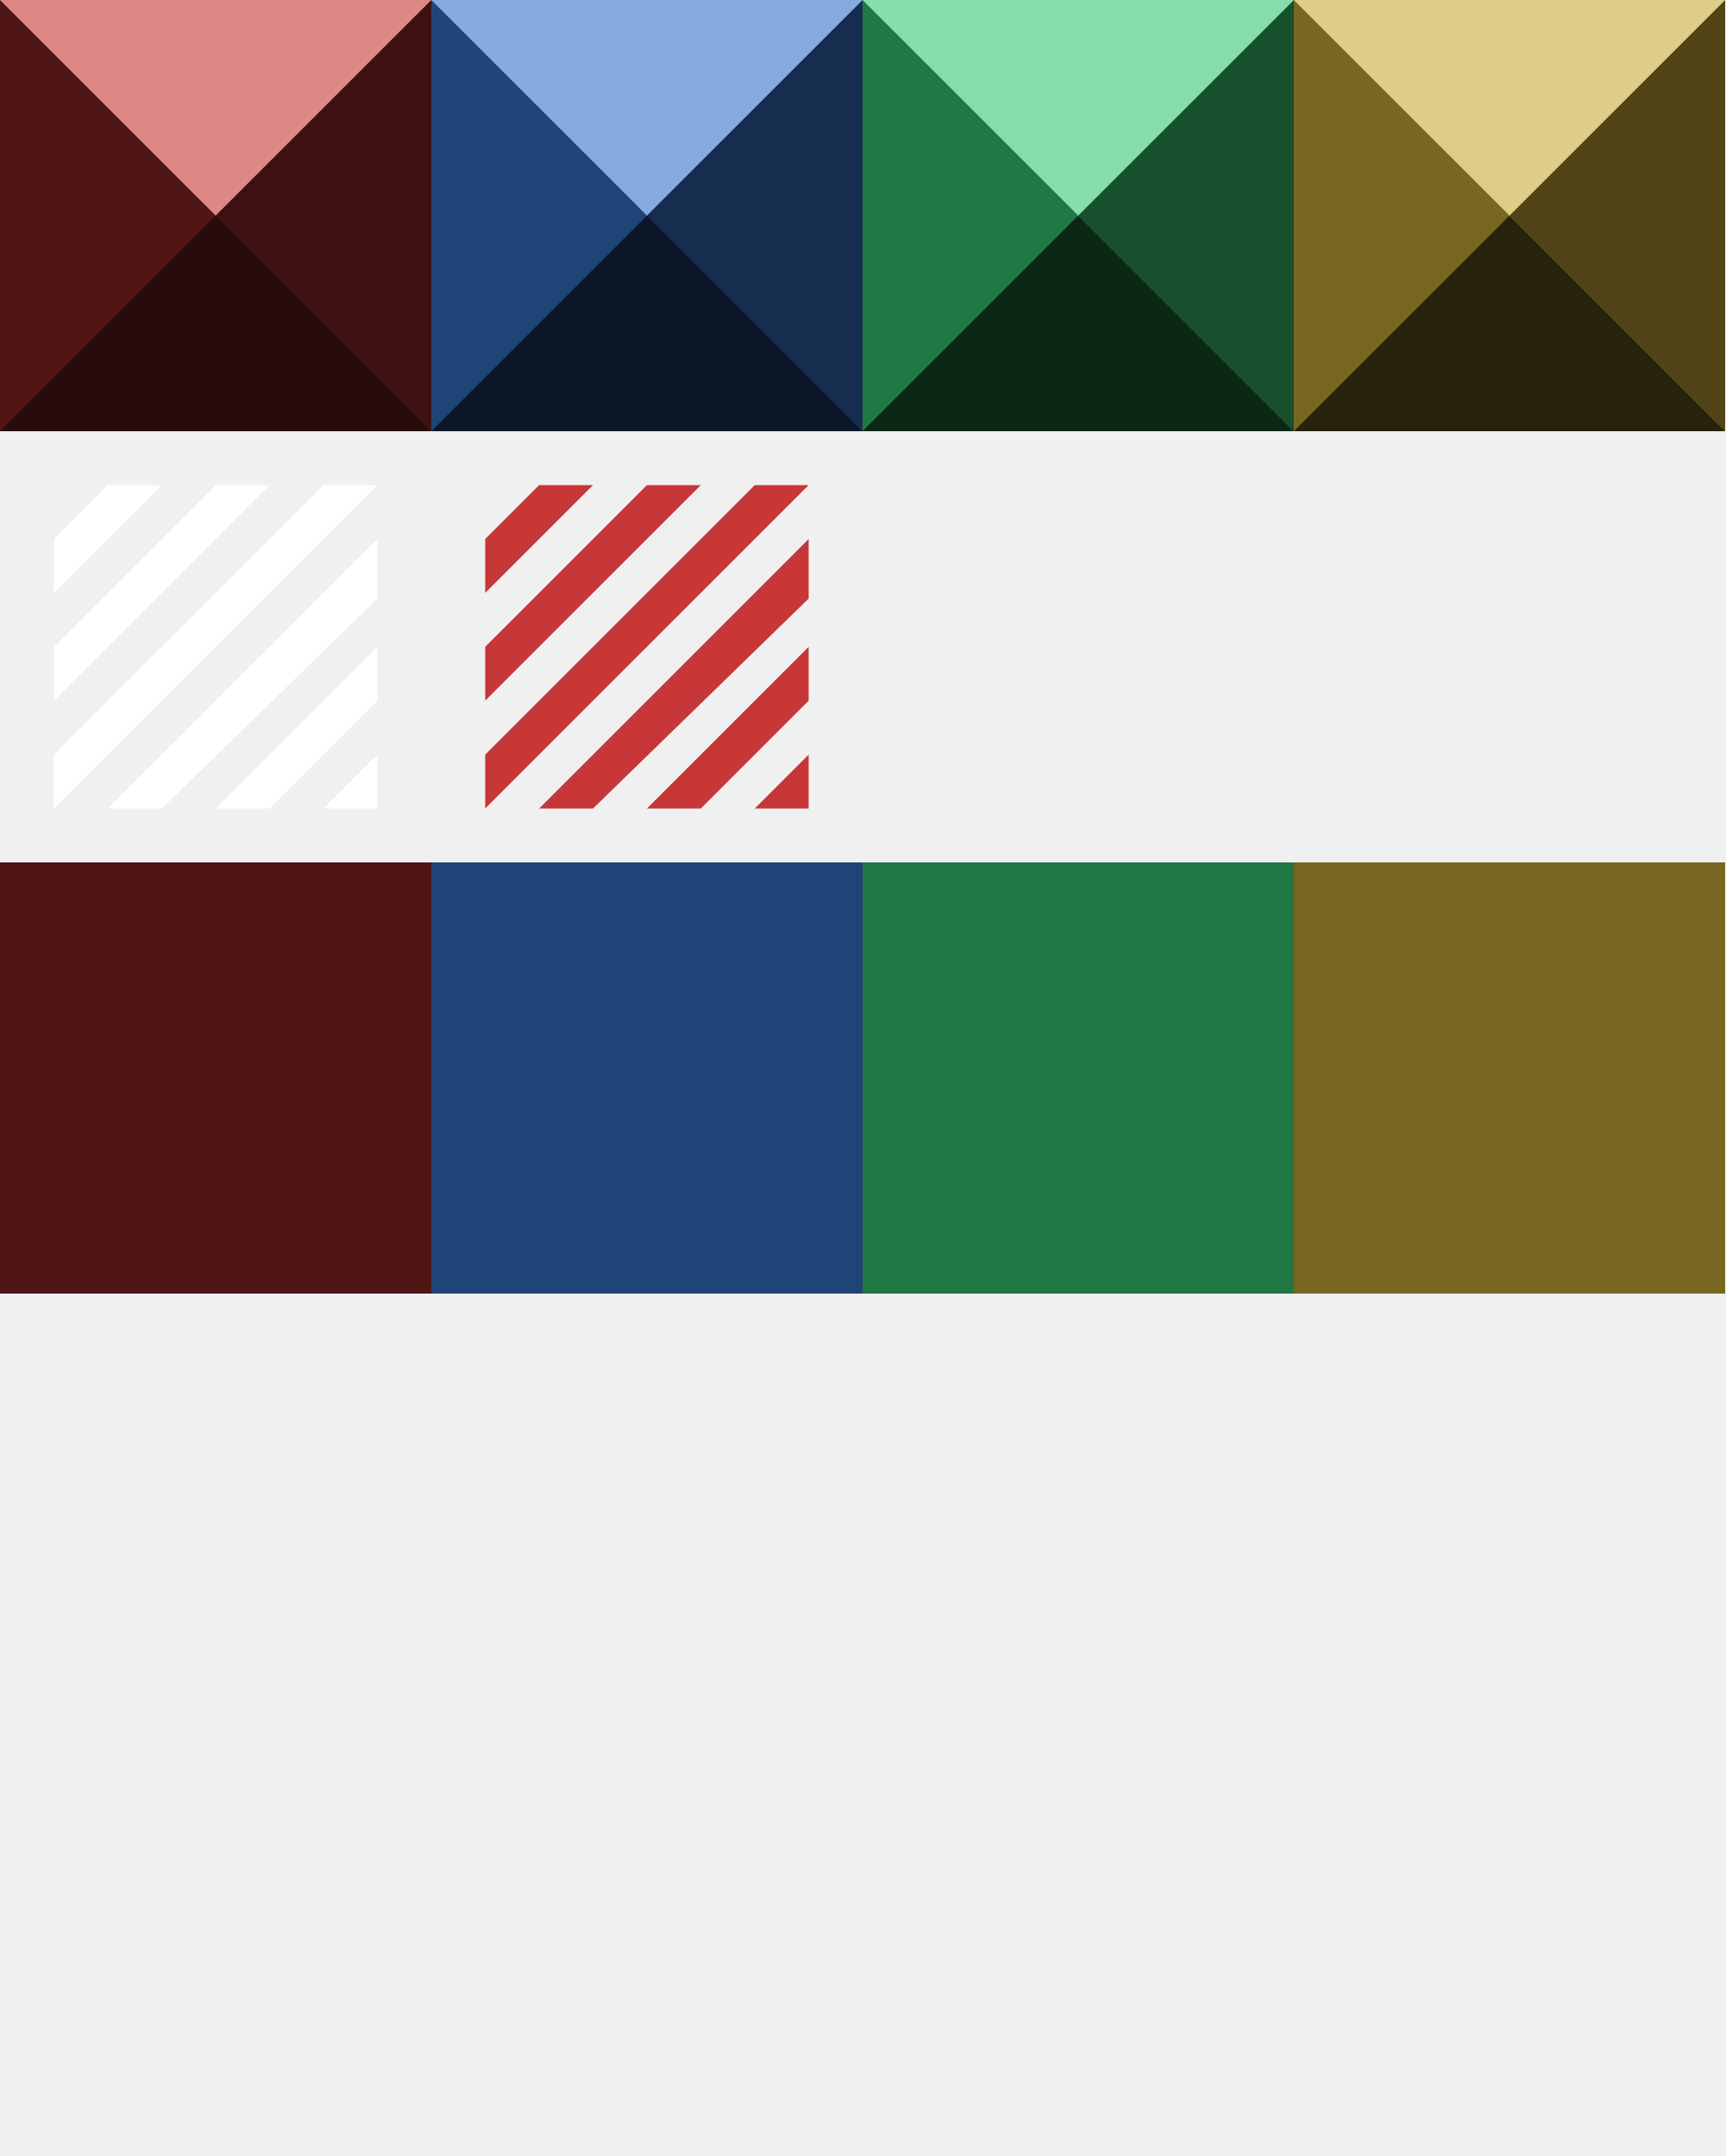
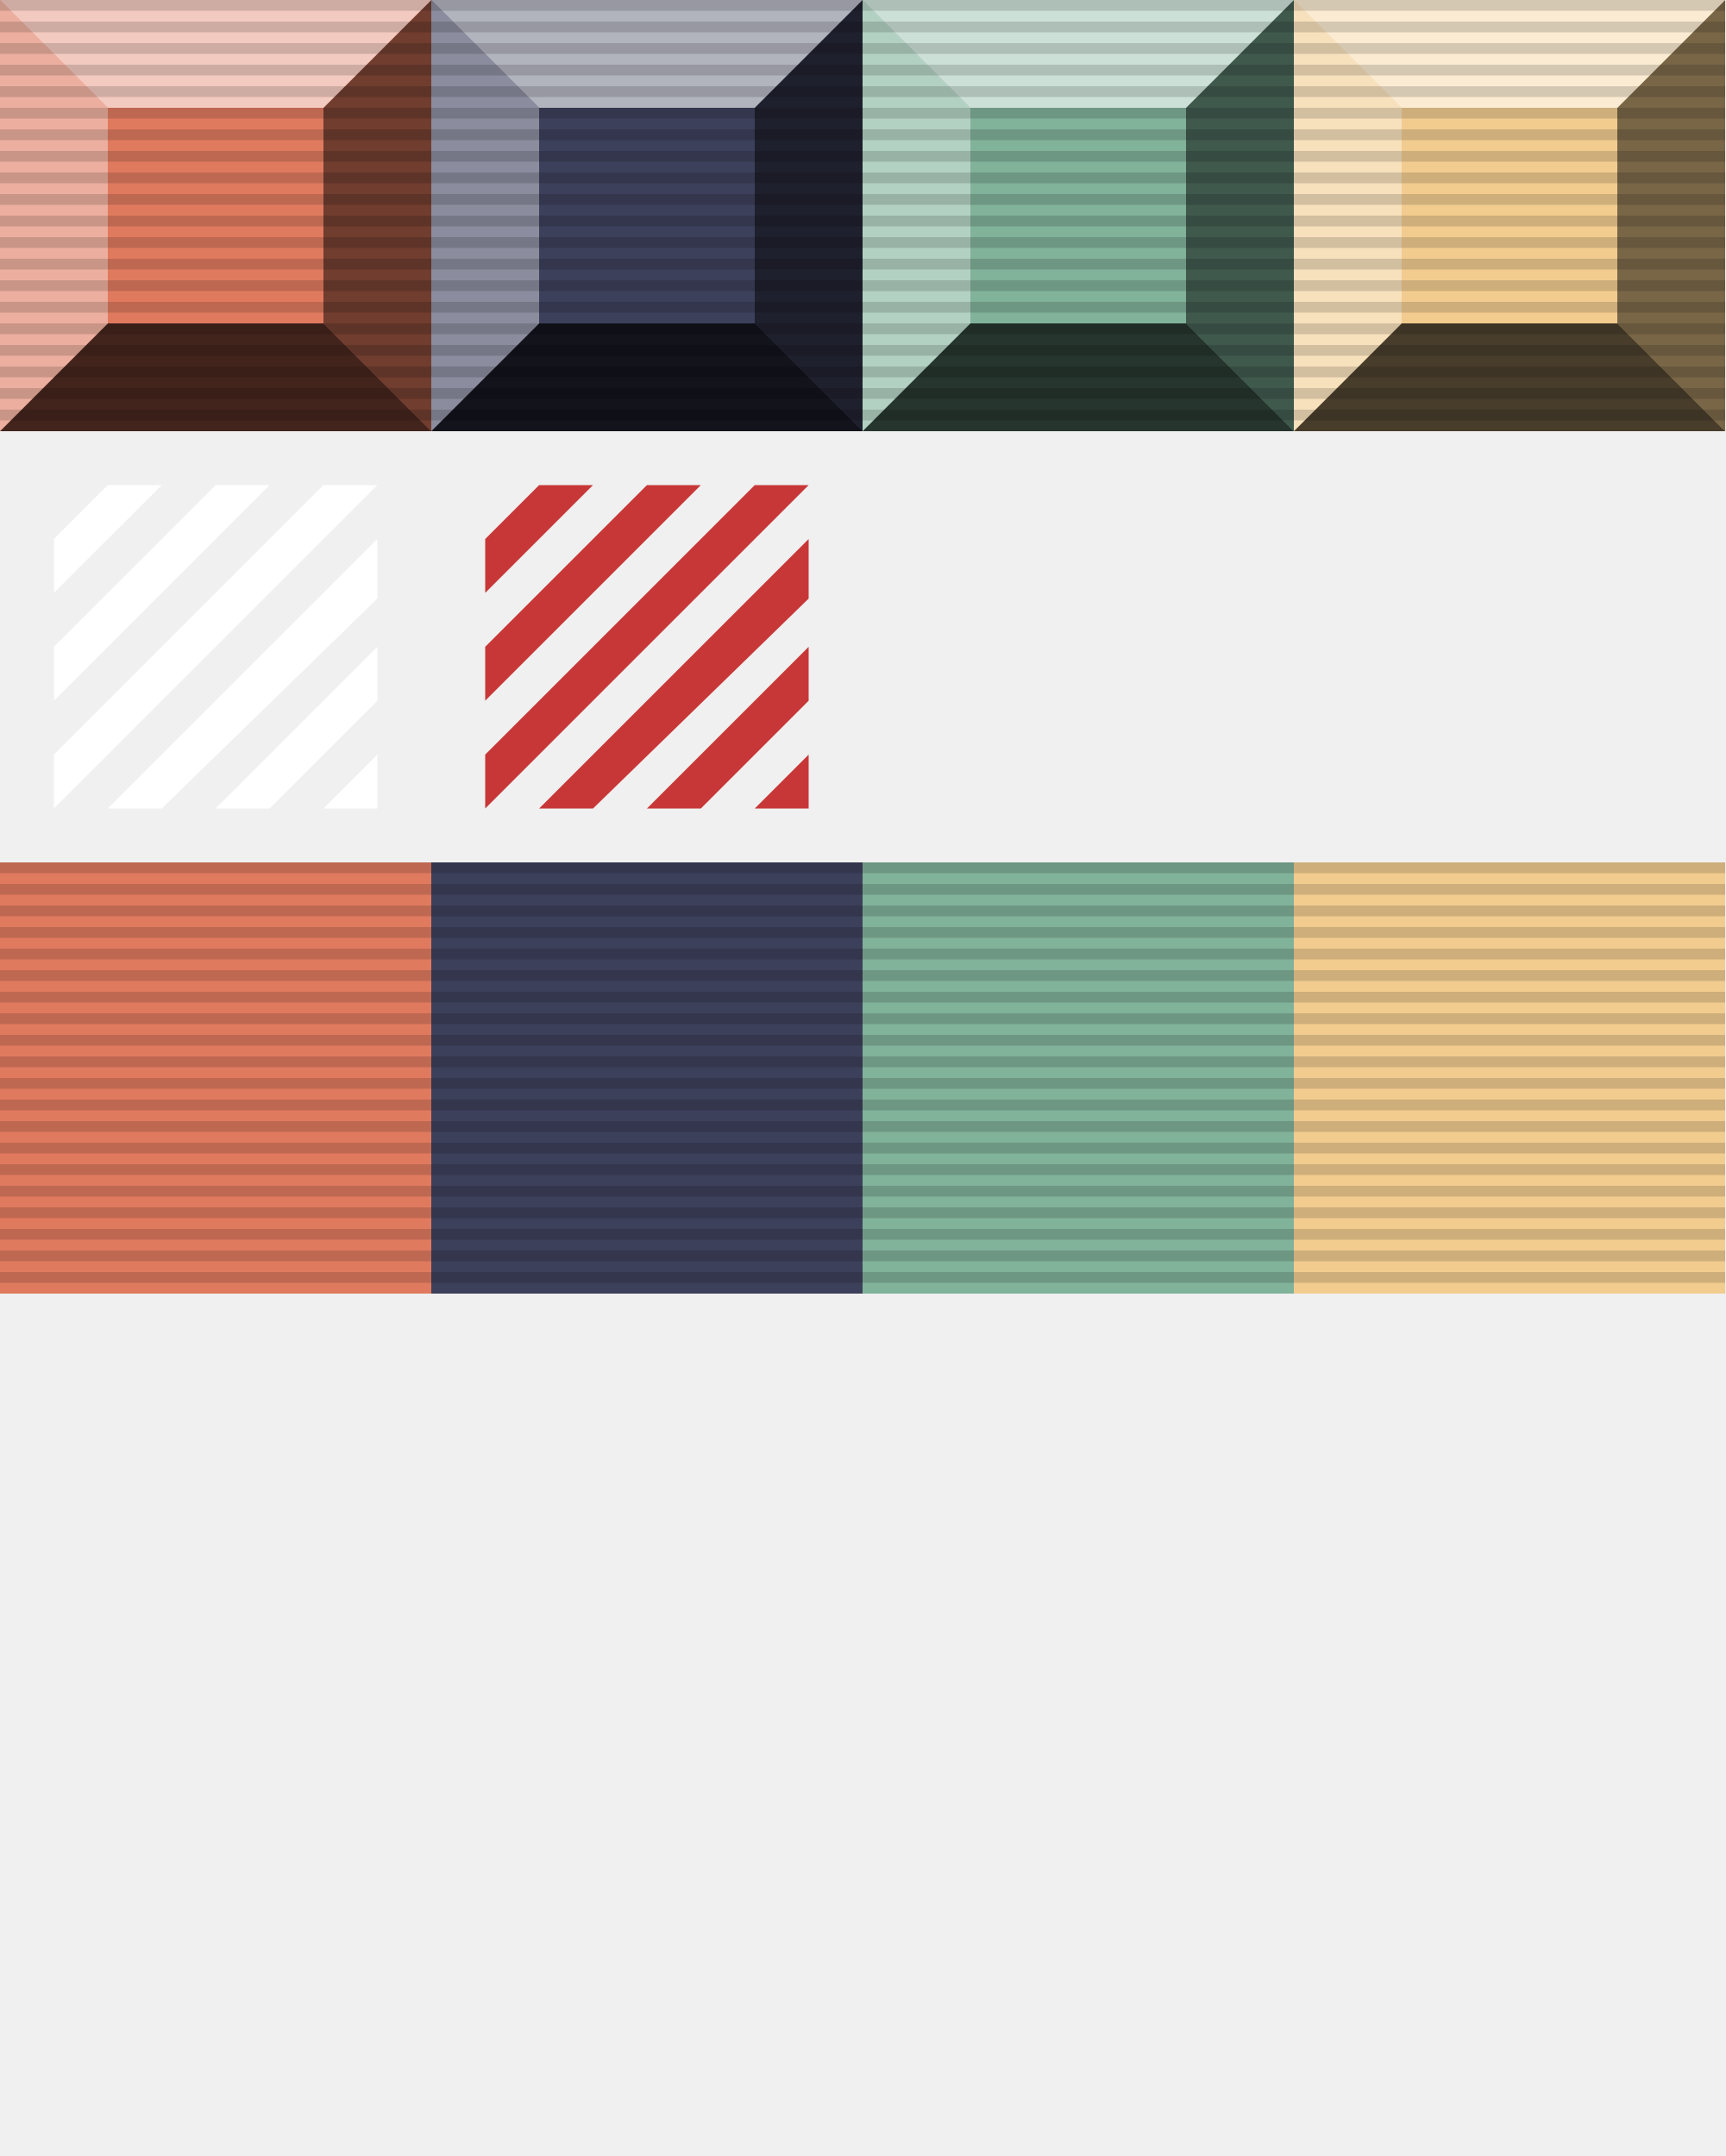
<svg xmlns="http://www.w3.org/2000/svg" xmlns:xlink="http://www.w3.org/1999/xlink" width="211.667mm" height="264.583mm" viewBox="0 0 211.667 264.583" version="1.1" id="svg1">
  <defs id="defs1">
    <linearGradient id="swatch18">
-       <stop style="stop-color:#786721;stop-opacity:1;" offset="0" id="stop18" />
-     </linearGradient>
-     <linearGradient id="swatch17">
-       <stop style="stop-color:#217844;stop-opacity:1;" offset="0" id="stop17" />
-     </linearGradient>
-     <linearGradient id="swatch16">
-       <stop style="stop-color:#214478;stop-opacity:1;" offset="0" id="stop16" />
-     </linearGradient>
-     <linearGradient id="swatch15">
-       <stop style="stop-color:#501616;stop-opacity:1;" offset="0" id="stop15" />
-     </linearGradient>
-     <linearGradient xlink:href="#swatch15" id="linearGradient15" x1="0" y1="26.458" x2="52.917" y2="26.458" gradientUnits="userSpaceOnUse" />
+       <stop style="stop-color:#f2cc8f;stop-opacity:1;" offset="0" id="stop18" />
+     </linearGradient>
+     <linearGradient id="swatch17" gradientTransform="scale(0.2645833)">
+       <stop style="stop-color:#81b29a;stop-opacity:1;" offset="0" id="stop17" />
+     </linearGradient>
+     <linearGradient id="swatch16" gradientTransform="scale(0.2645833)">
+       <stop style="stop-color:#3d405b;stop-opacity:1;" offset="0" id="stop16" />
+     </linearGradient>
+     <linearGradient id="swatch15" gradientTransform="matrix(0.07000434,0,0,0.07000434,52.91667,2.025911)">
+       <stop style="stop-color:#e07a5f;stop-opacity:1;" offset="0" id="stop15" />
+     </linearGradient>
    <linearGradient xlink:href="#swatch16" id="linearGradient16" x1="52.917" y1="26.458" x2="105.833" y2="26.458" gradientUnits="userSpaceOnUse" />
    <linearGradient xlink:href="#swatch17" id="linearGradient17" x1="105.833" y1="26.458" x2="158.75" y2="26.458" gradientUnits="userSpaceOnUse" />
    <linearGradient xlink:href="#swatch18" id="linearGradient18" x1="158.75" y1="26.458" x2="211.667" y2="26.458" gradientUnits="userSpaceOnUse" />
    <linearGradient xlink:href="#swatch18" id="linearGradient26" gradientUnits="userSpaceOnUse" x1="158.75" y1="26.458" x2="211.667" y2="26.458" gradientTransform="translate(2.086792e-8,105.8333)" />
    <linearGradient xlink:href="#swatch17" id="linearGradient27" gradientUnits="userSpaceOnUse" x1="105.833" y1="26.458" x2="158.75" y2="26.458" gradientTransform="translate(2.086792e-8,105.8333)" />
    <linearGradient xlink:href="#swatch16" id="linearGradient28" gradientUnits="userSpaceOnUse" x1="52.917" y1="26.458" x2="105.833" y2="26.458" gradientTransform="translate(2.086792e-8,105.8333)" />
    <linearGradient xlink:href="#swatch15" id="linearGradient29" gradientUnits="userSpaceOnUse" x1="0" y1="26.458" x2="52.917" y2="26.458" gradientTransform="translate(2.086792e-8,105.8333)" />
  </defs>
  <g id="layer1">
-     <rect style="fill:url(#linearGradient15);stroke:none;stroke-width:1" id="rect1" width="52.917" height="52.917" x="0" y="0" />
-     <path style="fill:#280b0b;stroke:none;stroke-width:1" d="M 0,52.917 26.458,26.458 c 0,0 26.458,26.458 26.458,26.458 z" id="path1" />
-     <path style="fill:#3d1111;fill-opacity:1;stroke:none;stroke-width:1" d="M 26.458,26.458 52.917,0 v 52.917 z" id="path2" />
-     <path style="fill:#de8787;fill-opacity:1;stroke:none;stroke-width:1" d="M 0,0 26.458,26.458 52.917,0 Z" id="path3" />
+     <rect style="opacity:1;fill:url(#swatch15);fill-opacity:1;stroke:none;stroke-width:1" id="rect1" width="52.917" height="52.917" x="1.11262e-06" y="0" />
+     <path style="opacity:0.7;fill:#000000;stroke:none;stroke-width:1" d="M 3.6666667e-7,52.917 13.229,39.688 h 26.458 l 13.229,13.229 z" id="path1" />
+     <path style="opacity:0.5;fill:#000000;fill-opacity:1;stroke:none;stroke-width:1" d="M 39.688,13.229 52.917,0 V 52.917 L 39.688,39.688 Z" id="path2" />
+     <path style="opacity:0.6;fill:#ffffff;fill-opacity:1;stroke:none;stroke-width:1" d="M 3.6666667e-7,-3.6666667e-8 13.229,13.229 H 39.688 L 52.917,-3.6666667e-8 Z" id="path3" />
    <rect style="fill:url(#linearGradient16);stroke:none;stroke-width:1" id="rect3" width="52.917" height="52.917" x="52.917" y="0" />
-     <path style="fill:#0b1728;stroke:none;stroke-width:1" d="M 52.917,52.917 79.375,26.458 c 0,0 26.458,26.458 26.458,26.458 z" id="path4" />
-     <path style="fill:#162d50;fill-opacity:1;stroke:none;stroke-width:1" d="M 79.375,26.458 105.833,0 v 52.917 z" id="path5" />
-     <path style="fill:#87aade;fill-opacity:1;stroke:none;stroke-width:1" d="M 52.917,0 79.375,26.458 105.833,0 Z" id="path6" />
    <rect style="fill:url(#linearGradient17);stroke:none;stroke-width:1" id="rect6" width="52.917" height="52.917" x="105.833" y="0" />
-     <path style="fill:#0b2817;stroke:none;stroke-width:1" d="m 105.833,52.917 26.458,-26.458 c 0,0 26.458,26.458 26.458,26.458 z" id="path7" />
-     <path style="fill:#16502d;fill-opacity:1;stroke:none;stroke-width:1" d="M 132.292,26.458 158.75,0 v 52.917 z" id="path8" />
-     <path style="fill:#87deaa;fill-opacity:1;stroke:none;stroke-width:1" d="M 105.833,0 132.292,26.458 158.75,0 Z" id="path9" />
    <rect style="fill:url(#linearGradient18);stroke:none;stroke-width:1" id="rect9" width="52.917" height="52.917" x="158.75" y="1.1074131e-07" />
-     <path style="fill:#28220b;stroke:none;stroke-width:1" d="m 158.75,52.917 26.458,-26.458 c 0,0 26.458,26.458 26.458,26.458 z" id="path10" />
-     <path style="fill:#504416;fill-opacity:1;stroke:none;stroke-width:1" d="M 185.208,26.458 211.667,1.1074131e-7 V 52.917 Z" id="path11" />
-     <path style="fill:#decd87;fill-opacity:1;stroke:none;stroke-width:1" d="M 158.75,1.1074131e-7 185.208,26.458 211.667,1.1074131e-7 Z" id="path12" />
    <path id="path18" style="fill:#ffffff;fill-opacity:1;stroke:none;stroke-width:1" d="M 13.229,59.531 6.615,66.146 V 72.76 L 19.844,59.531 Z m 13.229,0 L 6.615,79.375 v 6.615 L 33.073,59.531 Z m 13.229,0 -33.073,33.073 v 6.615 L 46.302,59.531 Z m 6.615,6.615 -33.073,33.073 h 6.615 L 46.302,73.456 Z m 0,13.229 -19.844,19.844 h 6.615 L 46.302,85.99 Z m 0,13.229 -6.615,6.615 h 6.615 z" />
    <path id="path23" style="fill:#c83737;fill-opacity:1;stroke:none;stroke-width:1" d="m 66.146,59.531 -6.615,6.615 V 72.76 L 72.76,59.531 Z m 13.229,0 L 59.531,79.375 v 6.615 L 85.99,59.531 Z m 13.229,0 -33.073,33.073 v 6.615 L 99.219,59.531 Z m 6.615,6.615 -33.073,33.073 h 6.615 L 99.219,73.456 Z m 0,13.229 -19.844,19.844 h 6.615 L 99.219,85.99 Z m 0,13.229 -6.615,6.615 h 6.615 z" />
    <rect style="fill:url(#linearGradient29);stroke:none;stroke-width:1" id="rect23" width="52.917" height="52.917" x="0" y="105.833" />
    <rect style="fill:url(#linearGradient28);stroke:none;stroke-width:1" id="rect24" width="52.917" height="52.917" x="52.917" y="105.833" />
    <rect style="fill:url(#linearGradient27);stroke:none;stroke-width:1" id="rect25" width="52.917" height="52.917" x="105.833" y="105.833" />
    <rect style="fill:url(#linearGradient26);stroke:none;stroke-width:1" id="rect26" width="52.917" height="52.917" x="158.75" y="105.833" />
+     <rect style="fill:url(#swatch15);fill-opacity:1;stroke-width:4.967;stroke-linejoin:bevel" id="rect2" width="26.458" height="26.458" x="13.229" y="13.229" />
+     <path style="opacity:0.4;fill:#ffffff;fill-opacity:1;stroke-width:4.967;stroke-linejoin:bevel" d="M 3.6666667e-7,0 13.229,13.229 V 39.688 L 3.6666667e-7,52.917 Z" id="path13" />
+     <path style="opacity:0.7;fill:#000000;stroke:none;stroke-width:1" d="M 52.917,52.917 66.146,39.688 h 26.458 l 13.229,13.229 z" id="path17" />
+     <path style="opacity:0.5;fill:#000000;fill-opacity:1;stroke:none;stroke-width:1" d="M 92.604,13.229 105.833,0 V 52.917 L 92.604,39.688 Z" id="path19" />
+     <path style="opacity:0.6;fill:#ffffff;fill-opacity:1;stroke:none;stroke-width:1" d="M 52.917,0 66.146,13.229 H 92.604 L 105.833,0 Z" id="path20" />
+     <path style="opacity:0.4;fill:#ffffff;fill-opacity:1;stroke-width:4.967;stroke-linejoin:bevel" d="M 52.917,0 66.146,13.229 V 39.688 L 52.917,52.917 Z" id="path21" />
+     <path style="opacity:0.7;fill:#000000;stroke:none;stroke-width:1" d="M 105.833,52.917 119.062,39.688 h 26.458 L 158.75,52.917 Z" id="path22" />
+     <path style="opacity:0.5;fill:#000000;fill-opacity:1;stroke:none;stroke-width:1" d="M 145.521,13.229 158.75,0 V 52.917 L 145.521,39.688 Z" id="path24" />
+     <path style="opacity:0.6;fill:#ffffff;fill-opacity:1;stroke:none;stroke-width:1" d="m 105.833,0 13.229,13.229 h 26.458 L 158.75,0 Z" id="path25" />
+     <path style="opacity:0.4;fill:#ffffff;fill-opacity:1;stroke-width:4.967;stroke-linejoin:bevel" d="M 105.833,0 119.062,13.229 V 39.688 L 105.833,52.917 Z" id="path26" />
+     <path style="opacity:0.7;fill:#000000;stroke:none;stroke-width:1" d="m 158.75,52.917 13.229,-13.229 h 26.458 l 13.229,13.229 z" id="path27" />
+     <path style="opacity:0.5;fill:#000000;fill-opacity:1;stroke:none;stroke-width:1" d="M 198.438,13.229 211.667,9.3823242e-7 V 52.917 L 198.438,39.688 Z" id="path28" />
+     <path style="opacity:0.6;fill:#ffffff;fill-opacity:1;stroke:none;stroke-width:1" d="M 158.75,9.3823242e-7 171.979,13.229 H 198.438 L 211.667,9.3823242e-7 Z" id="path29" />
+     <path style="opacity:0.4;fill:#ffffff;fill-opacity:1;stroke-width:4.967;stroke-linejoin:bevel" d="M 158.75,9.3823242e-7 171.979,13.229 V 39.688 L 158.75,52.917 Z" id="path30" />
+     <g id="g120" style="opacity:0.15;fill:#000000" transform="translate(89.95834)">
+       <rect style="opacity:1;fill:#000000;fill-opacity:1;stroke-width:4.967;stroke-linejoin:bevel" id="rect101" width="52.917" height="1.323" x="-89.958" y="50.271" />
+       <rect style="opacity:1;fill:#000000;fill-opacity:1;stroke-width:4.967;stroke-linejoin:bevel" id="rect102" width="52.917" height="1.323" x="-89.958" y="47.625" />
+       <rect style="opacity:1;fill:#000000;fill-opacity:1;stroke-width:4.967;stroke-linejoin:bevel" id="rect103" width="52.917" height="1.323" x="-89.958" y="44.979" />
+       <rect style="opacity:1;fill:#000000;fill-opacity:1;stroke-width:4.967;stroke-linejoin:bevel" id="rect104" width="52.917" height="1.323" x="-89.958" y="42.333" />
+       <rect style="opacity:1;fill:#000000;fill-opacity:1;stroke-width:4.967;stroke-linejoin:bevel" id="rect105" width="52.917" height="1.323" x="-89.958" y="39.687" />
+       <rect style="opacity:1;fill:#000000;fill-opacity:1;stroke-width:4.967;stroke-linejoin:bevel" id="rect106" width="52.917" height="1.323" x="-89.958" y="37.042" />
+       <rect style="opacity:1;fill:#000000;fill-opacity:1;stroke-width:4.967;stroke-linejoin:bevel" id="rect107" width="52.917" height="1.323" x="-89.958" y="34.396" />
+       <rect style="opacity:1;fill:#000000;fill-opacity:1;stroke-width:4.967;stroke-linejoin:bevel" id="rect108" width="52.917" height="1.323" x="-89.958" y="31.75" />
+       <rect style="opacity:1;fill:#000000;fill-opacity:1;stroke-width:4.967;stroke-linejoin:bevel" id="rect109" width="52.917" height="1.323" x="-89.958" y="29.104" />
+       <rect style="opacity:1;fill:#000000;fill-opacity:1;stroke-width:4.967;stroke-linejoin:bevel" id="rect110" width="52.917" height="1.323" x="-89.958" y="26.458" />
+       <rect style="opacity:1;fill:#000000;fill-opacity:1;stroke-width:4.967;stroke-linejoin:bevel" id="rect111" width="52.917" height="1.323" x="-89.958" y="23.812" />
+       <rect style="opacity:1;fill:#000000;fill-opacity:1;stroke-width:4.967;stroke-linejoin:bevel" id="rect112" width="52.917" height="1.323" x="-89.958" y="21.167" />
+       <rect style="opacity:1;fill:#000000;fill-opacity:1;stroke-width:4.967;stroke-linejoin:bevel" id="rect113" width="52.917" height="1.323" x="-89.958" y="18.521" />
+       <rect style="opacity:1;fill:#000000;fill-opacity:1;stroke-width:4.967;stroke-linejoin:bevel" id="rect114" width="52.917" height="1.323" x="-89.958" y="15.875" />
+       <rect style="opacity:1;fill:#000000;fill-opacity:1;stroke-width:4.967;stroke-linejoin:bevel" id="rect115" width="52.917" height="1.323" x="-89.958" y="13.229" />
+       <rect style="opacity:1;fill:#000000;fill-opacity:1;stroke-width:4.967;stroke-linejoin:bevel" id="rect116" width="52.917" height="1.323" x="-89.958" y="10.583" />
+       <rect style="opacity:1;fill:#000000;fill-opacity:1;stroke-width:4.967;stroke-linejoin:bevel" id="rect117" width="52.917" height="1.323" x="-89.958" y="7.937" />
+       <rect style="opacity:1;fill:#000000;fill-opacity:1;stroke-width:4.967;stroke-linejoin:bevel" id="rect118" width="52.917" height="1.323" x="-89.958" y="5.292" />
+       <rect style="opacity:1;fill:#000000;fill-opacity:1;stroke-width:4.967;stroke-linejoin:bevel" id="rect119" width="52.917" height="1.323" x="-89.958" y="2.646" />
+       <rect style="opacity:1;fill:#000000;fill-opacity:1;stroke-width:4.967;stroke-linejoin:bevel" id="rect120" width="52.917" height="1.323" x="-89.958" y="-2.3750465e-05" />
+     </g>
+     <g id="g140" style="opacity:0.15;fill:#000000" transform="translate(142.875)">
+       <rect style="opacity:1;fill:#000000;fill-opacity:1;stroke-width:4.967;stroke-linejoin:bevel" id="rect121" width="52.917" height="1.323" x="-89.958" y="50.271" />
+       <rect style="opacity:1;fill:#000000;fill-opacity:1;stroke-width:4.967;stroke-linejoin:bevel" id="rect122" width="52.917" height="1.323" x="-89.958" y="47.625" />
+       <rect style="opacity:1;fill:#000000;fill-opacity:1;stroke-width:4.967;stroke-linejoin:bevel" id="rect123" width="52.917" height="1.323" x="-89.958" y="44.979" />
+       <rect style="opacity:1;fill:#000000;fill-opacity:1;stroke-width:4.967;stroke-linejoin:bevel" id="rect124" width="52.917" height="1.323" x="-89.958" y="42.333" />
+       <rect style="opacity:1;fill:#000000;fill-opacity:1;stroke-width:4.967;stroke-linejoin:bevel" id="rect125" width="52.917" height="1.323" x="-89.958" y="39.687" />
+       <rect style="opacity:1;fill:#000000;fill-opacity:1;stroke-width:4.967;stroke-linejoin:bevel" id="rect126" width="52.917" height="1.323" x="-89.958" y="37.042" />
+       <rect style="opacity:1;fill:#000000;fill-opacity:1;stroke-width:4.967;stroke-linejoin:bevel" id="rect127" width="52.917" height="1.323" x="-89.958" y="34.396" />
+       <rect style="opacity:1;fill:#000000;fill-opacity:1;stroke-width:4.967;stroke-linejoin:bevel" id="rect128" width="52.917" height="1.323" x="-89.958" y="31.75" />
+       <rect style="opacity:1;fill:#000000;fill-opacity:1;stroke-width:4.967;stroke-linejoin:bevel" id="rect129" width="52.917" height="1.323" x="-89.958" y="29.104" />
+       <rect style="opacity:1;fill:#000000;fill-opacity:1;stroke-width:4.967;stroke-linejoin:bevel" id="rect130" width="52.917" height="1.323" x="-89.958" y="26.458" />
+       <rect style="opacity:1;fill:#000000;fill-opacity:1;stroke-width:4.967;stroke-linejoin:bevel" id="rect131" width="52.917" height="1.323" x="-89.958" y="23.812" />
+       <rect style="opacity:1;fill:#000000;fill-opacity:1;stroke-width:4.967;stroke-linejoin:bevel" id="rect132" width="52.917" height="1.323" x="-89.958" y="21.167" />
+       <rect style="opacity:1;fill:#000000;fill-opacity:1;stroke-width:4.967;stroke-linejoin:bevel" id="rect133" width="52.917" height="1.323" x="-89.958" y="18.521" />
+       <rect style="opacity:1;fill:#000000;fill-opacity:1;stroke-width:4.967;stroke-linejoin:bevel" id="rect134" width="52.917" height="1.323" x="-89.958" y="15.875" />
+       <rect style="opacity:1;fill:#000000;fill-opacity:1;stroke-width:4.967;stroke-linejoin:bevel" id="rect135" width="52.917" height="1.323" x="-89.958" y="13.229" />
+       <rect style="opacity:1;fill:#000000;fill-opacity:1;stroke-width:4.967;stroke-linejoin:bevel" id="rect136" width="52.917" height="1.323" x="-89.958" y="10.583" />
+       <rect style="opacity:1;fill:#000000;fill-opacity:1;stroke-width:4.967;stroke-linejoin:bevel" id="rect137" width="52.917" height="1.323" x="-89.958" y="7.937" />
+       <rect style="opacity:1;fill:#000000;fill-opacity:1;stroke-width:4.967;stroke-linejoin:bevel" id="rect138" width="52.917" height="1.323" x="-89.958" y="5.292" />
+       <rect style="opacity:1;fill:#000000;fill-opacity:1;stroke-width:4.967;stroke-linejoin:bevel" id="rect139" width="52.917" height="1.323" x="-89.958" y="2.646" />
+       <rect style="opacity:1;fill:#000000;fill-opacity:1;stroke-width:4.967;stroke-linejoin:bevel" id="rect140" width="52.917" height="1.323" x="-89.958" y="-2.3750465e-05" />
+     </g>
+     <g id="g160" style="opacity:0.15;fill:#000000" transform="translate(195.7917)">
+       <rect style="opacity:1;fill:#000000;fill-opacity:1;stroke-width:4.967;stroke-linejoin:bevel" id="rect141" width="52.917" height="1.323" x="-89.958" y="50.271" />
+       <rect style="opacity:1;fill:#000000;fill-opacity:1;stroke-width:4.967;stroke-linejoin:bevel" id="rect142" width="52.917" height="1.323" x="-89.958" y="47.625" />
+       <rect style="opacity:1;fill:#000000;fill-opacity:1;stroke-width:4.967;stroke-linejoin:bevel" id="rect143" width="52.917" height="1.323" x="-89.958" y="44.979" />
+       <rect style="opacity:1;fill:#000000;fill-opacity:1;stroke-width:4.967;stroke-linejoin:bevel" id="rect144" width="52.917" height="1.323" x="-89.958" y="42.333" />
+       <rect style="opacity:1;fill:#000000;fill-opacity:1;stroke-width:4.967;stroke-linejoin:bevel" id="rect145" width="52.917" height="1.323" x="-89.958" y="39.687" />
+       <rect style="opacity:1;fill:#000000;fill-opacity:1;stroke-width:4.967;stroke-linejoin:bevel" id="rect146" width="52.917" height="1.323" x="-89.958" y="37.042" />
+       <rect style="opacity:1;fill:#000000;fill-opacity:1;stroke-width:4.967;stroke-linejoin:bevel" id="rect147" width="52.917" height="1.323" x="-89.958" y="34.396" />
+       <rect style="opacity:1;fill:#000000;fill-opacity:1;stroke-width:4.967;stroke-linejoin:bevel" id="rect148" width="52.917" height="1.323" x="-89.958" y="31.75" />
+       <rect style="opacity:1;fill:#000000;fill-opacity:1;stroke-width:4.967;stroke-linejoin:bevel" id="rect149" width="52.917" height="1.323" x="-89.958" y="29.104" />
+       <rect style="opacity:1;fill:#000000;fill-opacity:1;stroke-width:4.967;stroke-linejoin:bevel" id="rect150" width="52.917" height="1.323" x="-89.958" y="26.458" />
+       <rect style="opacity:1;fill:#000000;fill-opacity:1;stroke-width:4.967;stroke-linejoin:bevel" id="rect151" width="52.917" height="1.323" x="-89.958" y="23.812" />
+       <rect style="opacity:1;fill:#000000;fill-opacity:1;stroke-width:4.967;stroke-linejoin:bevel" id="rect152" width="52.917" height="1.323" x="-89.958" y="21.167" />
+       <rect style="opacity:1;fill:#000000;fill-opacity:1;stroke-width:4.967;stroke-linejoin:bevel" id="rect153" width="52.917" height="1.323" x="-89.958" y="18.521" />
+       <rect style="opacity:1;fill:#000000;fill-opacity:1;stroke-width:4.967;stroke-linejoin:bevel" id="rect154" width="52.917" height="1.323" x="-89.958" y="15.875" />
+       <rect style="opacity:1;fill:#000000;fill-opacity:1;stroke-width:4.967;stroke-linejoin:bevel" id="rect155" width="52.917" height="1.323" x="-89.958" y="13.229" />
+       <rect style="opacity:1;fill:#000000;fill-opacity:1;stroke-width:4.967;stroke-linejoin:bevel" id="rect156" width="52.917" height="1.323" x="-89.958" y="10.583" />
+       <rect style="opacity:1;fill:#000000;fill-opacity:1;stroke-width:4.967;stroke-linejoin:bevel" id="rect157" width="52.917" height="1.323" x="-89.958" y="7.937" />
+       <rect style="opacity:1;fill:#000000;fill-opacity:1;stroke-width:4.967;stroke-linejoin:bevel" id="rect158" width="52.917" height="1.323" x="-89.958" y="5.292" />
+       <rect style="opacity:1;fill:#000000;fill-opacity:1;stroke-width:4.967;stroke-linejoin:bevel" id="rect159" width="52.917" height="1.323" x="-89.958" y="2.646" />
+       <rect style="opacity:1;fill:#000000;fill-opacity:1;stroke-width:4.967;stroke-linejoin:bevel" id="rect160" width="52.917" height="1.323" x="-89.958" y="-2.3750465e-05" />
+     </g>
+     <g id="g180" style="opacity:0.15;fill:#000000" transform="translate(248.7084)">
+       <rect style="opacity:1;fill:#000000;fill-opacity:1;stroke-width:4.967;stroke-linejoin:bevel" id="rect161" width="52.917" height="1.323" x="-89.958" y="50.271" />
+       <rect style="opacity:1;fill:#000000;fill-opacity:1;stroke-width:4.967;stroke-linejoin:bevel" id="rect162" width="52.917" height="1.323" x="-89.958" y="47.625" />
+       <rect style="opacity:1;fill:#000000;fill-opacity:1;stroke-width:4.967;stroke-linejoin:bevel" id="rect163" width="52.917" height="1.323" x="-89.958" y="44.979" />
+       <rect style="opacity:1;fill:#000000;fill-opacity:1;stroke-width:4.967;stroke-linejoin:bevel" id="rect164" width="52.917" height="1.323" x="-89.958" y="42.333" />
+       <rect style="opacity:1;fill:#000000;fill-opacity:1;stroke-width:4.967;stroke-linejoin:bevel" id="rect165" width="52.917" height="1.323" x="-89.958" y="39.687" />
+       <rect style="opacity:1;fill:#000000;fill-opacity:1;stroke-width:4.967;stroke-linejoin:bevel" id="rect166" width="52.917" height="1.323" x="-89.958" y="37.042" />
+       <rect style="opacity:1;fill:#000000;fill-opacity:1;stroke-width:4.967;stroke-linejoin:bevel" id="rect167" width="52.917" height="1.323" x="-89.958" y="34.396" />
+       <rect style="opacity:1;fill:#000000;fill-opacity:1;stroke-width:4.967;stroke-linejoin:bevel" id="rect168" width="52.917" height="1.323" x="-89.958" y="31.75" />
+       <rect style="opacity:1;fill:#000000;fill-opacity:1;stroke-width:4.967;stroke-linejoin:bevel" id="rect169" width="52.917" height="1.323" x="-89.958" y="29.104" />
+       <rect style="opacity:1;fill:#000000;fill-opacity:1;stroke-width:4.967;stroke-linejoin:bevel" id="rect170" width="52.917" height="1.323" x="-89.958" y="26.458" />
+       <rect style="opacity:1;fill:#000000;fill-opacity:1;stroke-width:4.967;stroke-linejoin:bevel" id="rect171" width="52.917" height="1.323" x="-89.958" y="23.812" />
+       <rect style="opacity:1;fill:#000000;fill-opacity:1;stroke-width:4.967;stroke-linejoin:bevel" id="rect172" width="52.917" height="1.323" x="-89.958" y="21.167" />
+       <rect style="opacity:1;fill:#000000;fill-opacity:1;stroke-width:4.967;stroke-linejoin:bevel" id="rect173" width="52.917" height="1.323" x="-89.958" y="18.521" />
+       <rect style="opacity:1;fill:#000000;fill-opacity:1;stroke-width:4.967;stroke-linejoin:bevel" id="rect174" width="52.917" height="1.323" x="-89.958" y="15.875" />
+       <rect style="opacity:1;fill:#000000;fill-opacity:1;stroke-width:4.967;stroke-linejoin:bevel" id="rect175" width="52.917" height="1.323" x="-89.958" y="13.229" />
+       <rect style="opacity:1;fill:#000000;fill-opacity:1;stroke-width:4.967;stroke-linejoin:bevel" id="rect176" width="52.917" height="1.323" x="-89.958" y="10.583" />
+       <rect style="opacity:1;fill:#000000;fill-opacity:1;stroke-width:4.967;stroke-linejoin:bevel" id="rect177" width="52.917" height="1.323" x="-89.958" y="7.937" />
+       <rect style="opacity:1;fill:#000000;fill-opacity:1;stroke-width:4.967;stroke-linejoin:bevel" id="rect178" width="52.917" height="1.323" x="-89.958" y="5.292" />
+       <rect style="opacity:1;fill:#000000;fill-opacity:1;stroke-width:4.967;stroke-linejoin:bevel" id="rect179" width="52.917" height="1.323" x="-89.958" y="2.646" />
+       <rect style="opacity:1;fill:#000000;fill-opacity:1;stroke-width:4.967;stroke-linejoin:bevel" id="rect180" width="52.917" height="1.323" x="-89.958" y="-2.3750465e-05" />
+     </g>
+     <g id="g200" style="opacity:0.15;fill:#000000" transform="translate(89.95834,105.8333)">
+       <rect style="opacity:1;fill:#000000;fill-opacity:1;stroke-width:4.967;stroke-linejoin:bevel" id="rect181" width="52.917" height="1.323" x="-89.958" y="50.271" />
+       <rect style="opacity:1;fill:#000000;fill-opacity:1;stroke-width:4.967;stroke-linejoin:bevel" id="rect182" width="52.917" height="1.323" x="-89.958" y="47.625" />
+       <rect style="opacity:1;fill:#000000;fill-opacity:1;stroke-width:4.967;stroke-linejoin:bevel" id="rect183" width="52.917" height="1.323" x="-89.958" y="44.979" />
+       <rect style="opacity:1;fill:#000000;fill-opacity:1;stroke-width:4.967;stroke-linejoin:bevel" id="rect184" width="52.917" height="1.323" x="-89.958" y="42.333" />
+       <rect style="opacity:1;fill:#000000;fill-opacity:1;stroke-width:4.967;stroke-linejoin:bevel" id="rect185" width="52.917" height="1.323" x="-89.958" y="39.687" />
+       <rect style="opacity:1;fill:#000000;fill-opacity:1;stroke-width:4.967;stroke-linejoin:bevel" id="rect186" width="52.917" height="1.323" x="-89.958" y="37.042" />
+       <rect style="opacity:1;fill:#000000;fill-opacity:1;stroke-width:4.967;stroke-linejoin:bevel" id="rect187" width="52.917" height="1.323" x="-89.958" y="34.396" />
+       <rect style="opacity:1;fill:#000000;fill-opacity:1;stroke-width:4.967;stroke-linejoin:bevel" id="rect188" width="52.917" height="1.323" x="-89.958" y="31.75" />
+       <rect style="opacity:1;fill:#000000;fill-opacity:1;stroke-width:4.967;stroke-linejoin:bevel" id="rect189" width="52.917" height="1.323" x="-89.958" y="29.104" />
+       <rect style="opacity:1;fill:#000000;fill-opacity:1;stroke-width:4.967;stroke-linejoin:bevel" id="rect190" width="52.917" height="1.323" x="-89.958" y="26.458" />
+       <rect style="opacity:1;fill:#000000;fill-opacity:1;stroke-width:4.967;stroke-linejoin:bevel" id="rect191" width="52.917" height="1.323" x="-89.958" y="23.812" />
+       <rect style="opacity:1;fill:#000000;fill-opacity:1;stroke-width:4.967;stroke-linejoin:bevel" id="rect192" width="52.917" height="1.323" x="-89.958" y="21.167" />
+       <rect style="opacity:1;fill:#000000;fill-opacity:1;stroke-width:4.967;stroke-linejoin:bevel" id="rect193" width="52.917" height="1.323" x="-89.958" y="18.521" />
+       <rect style="opacity:1;fill:#000000;fill-opacity:1;stroke-width:4.967;stroke-linejoin:bevel" id="rect194" width="52.917" height="1.323" x="-89.958" y="15.875" />
+       <rect style="opacity:1;fill:#000000;fill-opacity:1;stroke-width:4.967;stroke-linejoin:bevel" id="rect195" width="52.917" height="1.323" x="-89.958" y="13.229" />
+       <rect style="opacity:1;fill:#000000;fill-opacity:1;stroke-width:4.967;stroke-linejoin:bevel" id="rect196" width="52.917" height="1.323" x="-89.958" y="10.583" />
+       <rect style="opacity:1;fill:#000000;fill-opacity:1;stroke-width:4.967;stroke-linejoin:bevel" id="rect197" width="52.917" height="1.323" x="-89.958" y="7.937" />
+       <rect style="opacity:1;fill:#000000;fill-opacity:1;stroke-width:4.967;stroke-linejoin:bevel" id="rect198" width="52.917" height="1.323" x="-89.958" y="5.292" />
+       <rect style="opacity:1;fill:#000000;fill-opacity:1;stroke-width:4.967;stroke-linejoin:bevel" id="rect199" width="52.917" height="1.323" x="-89.958" y="2.646" />
+       <rect style="opacity:1;fill:#000000;fill-opacity:1;stroke-width:4.967;stroke-linejoin:bevel" id="rect200" width="52.917" height="1.323" x="-89.958" y="-2.3750465e-05" />
+     </g>
+     <g id="g220" style="opacity:0.15;fill:#000000" transform="translate(142.875,105.8333)">
+       <rect style="opacity:1;fill:#000000;fill-opacity:1;stroke-width:4.967;stroke-linejoin:bevel" id="rect201" width="52.917" height="1.323" x="-89.958" y="50.271" />
+       <rect style="opacity:1;fill:#000000;fill-opacity:1;stroke-width:4.967;stroke-linejoin:bevel" id="rect202" width="52.917" height="1.323" x="-89.958" y="47.625" />
+       <rect style="opacity:1;fill:#000000;fill-opacity:1;stroke-width:4.967;stroke-linejoin:bevel" id="rect203" width="52.917" height="1.323" x="-89.958" y="44.979" />
+       <rect style="opacity:1;fill:#000000;fill-opacity:1;stroke-width:4.967;stroke-linejoin:bevel" id="rect204" width="52.917" height="1.323" x="-89.958" y="42.333" />
+       <rect style="opacity:1;fill:#000000;fill-opacity:1;stroke-width:4.967;stroke-linejoin:bevel" id="rect205" width="52.917" height="1.323" x="-89.958" y="39.687" />
+       <rect style="opacity:1;fill:#000000;fill-opacity:1;stroke-width:4.967;stroke-linejoin:bevel" id="rect206" width="52.917" height="1.323" x="-89.958" y="37.042" />
+       <rect style="opacity:1;fill:#000000;fill-opacity:1;stroke-width:4.967;stroke-linejoin:bevel" id="rect207" width="52.917" height="1.323" x="-89.958" y="34.396" />
+       <rect style="opacity:1;fill:#000000;fill-opacity:1;stroke-width:4.967;stroke-linejoin:bevel" id="rect208" width="52.917" height="1.323" x="-89.958" y="31.75" />
+       <rect style="opacity:1;fill:#000000;fill-opacity:1;stroke-width:4.967;stroke-linejoin:bevel" id="rect209" width="52.917" height="1.323" x="-89.958" y="29.104" />
+       <rect style="opacity:1;fill:#000000;fill-opacity:1;stroke-width:4.967;stroke-linejoin:bevel" id="rect210" width="52.917" height="1.323" x="-89.958" y="26.458" />
+       <rect style="opacity:1;fill:#000000;fill-opacity:1;stroke-width:4.967;stroke-linejoin:bevel" id="rect211" width="52.917" height="1.323" x="-89.958" y="23.812" />
+       <rect style="opacity:1;fill:#000000;fill-opacity:1;stroke-width:4.967;stroke-linejoin:bevel" id="rect212" width="52.917" height="1.323" x="-89.958" y="21.167" />
+       <rect style="opacity:1;fill:#000000;fill-opacity:1;stroke-width:4.967;stroke-linejoin:bevel" id="rect213" width="52.917" height="1.323" x="-89.958" y="18.521" />
+       <rect style="opacity:1;fill:#000000;fill-opacity:1;stroke-width:4.967;stroke-linejoin:bevel" id="rect214" width="52.917" height="1.323" x="-89.958" y="15.875" />
+       <rect style="opacity:1;fill:#000000;fill-opacity:1;stroke-width:4.967;stroke-linejoin:bevel" id="rect215" width="52.917" height="1.323" x="-89.958" y="13.229" />
+       <rect style="opacity:1;fill:#000000;fill-opacity:1;stroke-width:4.967;stroke-linejoin:bevel" id="rect216" width="52.917" height="1.323" x="-89.958" y="10.583" />
+       <rect style="opacity:1;fill:#000000;fill-opacity:1;stroke-width:4.967;stroke-linejoin:bevel" id="rect217" width="52.917" height="1.323" x="-89.958" y="7.937" />
+       <rect style="opacity:1;fill:#000000;fill-opacity:1;stroke-width:4.967;stroke-linejoin:bevel" id="rect218" width="52.917" height="1.323" x="-89.958" y="5.292" />
+       <rect style="opacity:1;fill:#000000;fill-opacity:1;stroke-width:4.967;stroke-linejoin:bevel" id="rect219" width="52.917" height="1.323" x="-89.958" y="2.646" />
+       <rect style="opacity:1;fill:#000000;fill-opacity:1;stroke-width:4.967;stroke-linejoin:bevel" id="rect220" width="52.917" height="1.323" x="-89.958" y="-2.3750465e-05" />
+     </g>
+     <g id="g240" style="opacity:0.15;fill:#000000" transform="translate(195.7917,105.8333)">
+       <rect style="opacity:1;fill:#000000;fill-opacity:1;stroke-width:4.967;stroke-linejoin:bevel" id="rect221" width="52.917" height="1.323" x="-89.958" y="50.271" />
+       <rect style="opacity:1;fill:#000000;fill-opacity:1;stroke-width:4.967;stroke-linejoin:bevel" id="rect222" width="52.917" height="1.323" x="-89.958" y="47.625" />
+       <rect style="opacity:1;fill:#000000;fill-opacity:1;stroke-width:4.967;stroke-linejoin:bevel" id="rect223" width="52.917" height="1.323" x="-89.958" y="44.979" />
+       <rect style="opacity:1;fill:#000000;fill-opacity:1;stroke-width:4.967;stroke-linejoin:bevel" id="rect224" width="52.917" height="1.323" x="-89.958" y="42.333" />
+       <rect style="opacity:1;fill:#000000;fill-opacity:1;stroke-width:4.967;stroke-linejoin:bevel" id="rect225" width="52.917" height="1.323" x="-89.958" y="39.687" />
+       <rect style="opacity:1;fill:#000000;fill-opacity:1;stroke-width:4.967;stroke-linejoin:bevel" id="rect226" width="52.917" height="1.323" x="-89.958" y="37.042" />
+       <rect style="opacity:1;fill:#000000;fill-opacity:1;stroke-width:4.967;stroke-linejoin:bevel" id="rect227" width="52.917" height="1.323" x="-89.958" y="34.396" />
+       <rect style="opacity:1;fill:#000000;fill-opacity:1;stroke-width:4.967;stroke-linejoin:bevel" id="rect228" width="52.917" height="1.323" x="-89.958" y="31.75" />
+       <rect style="opacity:1;fill:#000000;fill-opacity:1;stroke-width:4.967;stroke-linejoin:bevel" id="rect229" width="52.917" height="1.323" x="-89.958" y="29.104" />
+       <rect style="opacity:1;fill:#000000;fill-opacity:1;stroke-width:4.967;stroke-linejoin:bevel" id="rect230" width="52.917" height="1.323" x="-89.958" y="26.458" />
+       <rect style="opacity:1;fill:#000000;fill-opacity:1;stroke-width:4.967;stroke-linejoin:bevel" id="rect231" width="52.917" height="1.323" x="-89.958" y="23.812" />
+       <rect style="opacity:1;fill:#000000;fill-opacity:1;stroke-width:4.967;stroke-linejoin:bevel" id="rect232" width="52.917" height="1.323" x="-89.958" y="21.167" />
+       <rect style="opacity:1;fill:#000000;fill-opacity:1;stroke-width:4.967;stroke-linejoin:bevel" id="rect233" width="52.917" height="1.323" x="-89.958" y="18.521" />
+       <rect style="opacity:1;fill:#000000;fill-opacity:1;stroke-width:4.967;stroke-linejoin:bevel" id="rect234" width="52.917" height="1.323" x="-89.958" y="15.875" />
+       <rect style="opacity:1;fill:#000000;fill-opacity:1;stroke-width:4.967;stroke-linejoin:bevel" id="rect235" width="52.917" height="1.323" x="-89.958" y="13.229" />
+       <rect style="opacity:1;fill:#000000;fill-opacity:1;stroke-width:4.967;stroke-linejoin:bevel" id="rect236" width="52.917" height="1.323" x="-89.958" y="10.583" />
+       <rect style="opacity:1;fill:#000000;fill-opacity:1;stroke-width:4.967;stroke-linejoin:bevel" id="rect237" width="52.917" height="1.323" x="-89.958" y="7.937" />
+       <rect style="opacity:1;fill:#000000;fill-opacity:1;stroke-width:4.967;stroke-linejoin:bevel" id="rect238" width="52.917" height="1.323" x="-89.958" y="5.292" />
+       <rect style="opacity:1;fill:#000000;fill-opacity:1;stroke-width:4.967;stroke-linejoin:bevel" id="rect239" width="52.917" height="1.323" x="-89.958" y="2.646" />
+       <rect style="opacity:1;fill:#000000;fill-opacity:1;stroke-width:4.967;stroke-linejoin:bevel" id="rect240" width="52.917" height="1.323" x="-89.958" y="-2.3750465e-05" />
+     </g>
+     <g id="g260" style="opacity:0.15;fill:#000000" transform="translate(248.7084,105.8333)">
+       <rect style="opacity:1;fill:#000000;fill-opacity:1;stroke-width:4.967;stroke-linejoin:bevel" id="rect241" width="52.917" height="1.323" x="-89.958" y="50.271" />
+       <rect style="opacity:1;fill:#000000;fill-opacity:1;stroke-width:4.967;stroke-linejoin:bevel" id="rect242" width="52.917" height="1.323" x="-89.958" y="47.625" />
+       <rect style="opacity:1;fill:#000000;fill-opacity:1;stroke-width:4.967;stroke-linejoin:bevel" id="rect243" width="52.917" height="1.323" x="-89.958" y="44.979" />
+       <rect style="opacity:1;fill:#000000;fill-opacity:1;stroke-width:4.967;stroke-linejoin:bevel" id="rect244" width="52.917" height="1.323" x="-89.958" y="42.333" />
+       <rect style="opacity:1;fill:#000000;fill-opacity:1;stroke-width:4.967;stroke-linejoin:bevel" id="rect245" width="52.917" height="1.323" x="-89.958" y="39.687" />
+       <rect style="opacity:1;fill:#000000;fill-opacity:1;stroke-width:4.967;stroke-linejoin:bevel" id="rect246" width="52.917" height="1.323" x="-89.958" y="37.042" />
+       <rect style="opacity:1;fill:#000000;fill-opacity:1;stroke-width:4.967;stroke-linejoin:bevel" id="rect247" width="52.917" height="1.323" x="-89.958" y="34.396" />
+       <rect style="opacity:1;fill:#000000;fill-opacity:1;stroke-width:4.967;stroke-linejoin:bevel" id="rect248" width="52.917" height="1.323" x="-89.958" y="31.75" />
+       <rect style="opacity:1;fill:#000000;fill-opacity:1;stroke-width:4.967;stroke-linejoin:bevel" id="rect249" width="52.917" height="1.323" x="-89.958" y="29.104" />
+       <rect style="opacity:1;fill:#000000;fill-opacity:1;stroke-width:4.967;stroke-linejoin:bevel" id="rect250" width="52.917" height="1.323" x="-89.958" y="26.458" />
+       <rect style="opacity:1;fill:#000000;fill-opacity:1;stroke-width:4.967;stroke-linejoin:bevel" id="rect251" width="52.917" height="1.323" x="-89.958" y="23.812" />
+       <rect style="opacity:1;fill:#000000;fill-opacity:1;stroke-width:4.967;stroke-linejoin:bevel" id="rect252" width="52.917" height="1.323" x="-89.958" y="21.167" />
+       <rect style="opacity:1;fill:#000000;fill-opacity:1;stroke-width:4.967;stroke-linejoin:bevel" id="rect253" width="52.917" height="1.323" x="-89.958" y="18.521" />
+       <rect style="opacity:1;fill:#000000;fill-opacity:1;stroke-width:4.967;stroke-linejoin:bevel" id="rect254" width="52.917" height="1.323" x="-89.958" y="15.875" />
+       <rect style="opacity:1;fill:#000000;fill-opacity:1;stroke-width:4.967;stroke-linejoin:bevel" id="rect255" width="52.917" height="1.323" x="-89.958" y="13.229" />
+       <rect style="opacity:1;fill:#000000;fill-opacity:1;stroke-width:4.967;stroke-linejoin:bevel" id="rect256" width="52.917" height="1.323" x="-89.958" y="10.583" />
+       <rect style="opacity:1;fill:#000000;fill-opacity:1;stroke-width:4.967;stroke-linejoin:bevel" id="rect257" width="52.917" height="1.323" x="-89.958" y="7.937" />
+       <rect style="opacity:1;fill:#000000;fill-opacity:1;stroke-width:4.967;stroke-linejoin:bevel" id="rect258" width="52.917" height="1.323" x="-89.958" y="5.292" />
+       <rect style="opacity:1;fill:#000000;fill-opacity:1;stroke-width:4.967;stroke-linejoin:bevel" id="rect259" width="52.917" height="1.323" x="-89.958" y="2.646" />
+       <rect style="opacity:1;fill:#000000;fill-opacity:1;stroke-width:4.967;stroke-linejoin:bevel" id="rect260" width="52.917" height="1.323" x="-89.958" y="-2.3750465e-05" />
+     </g>
  </g>
</svg>
